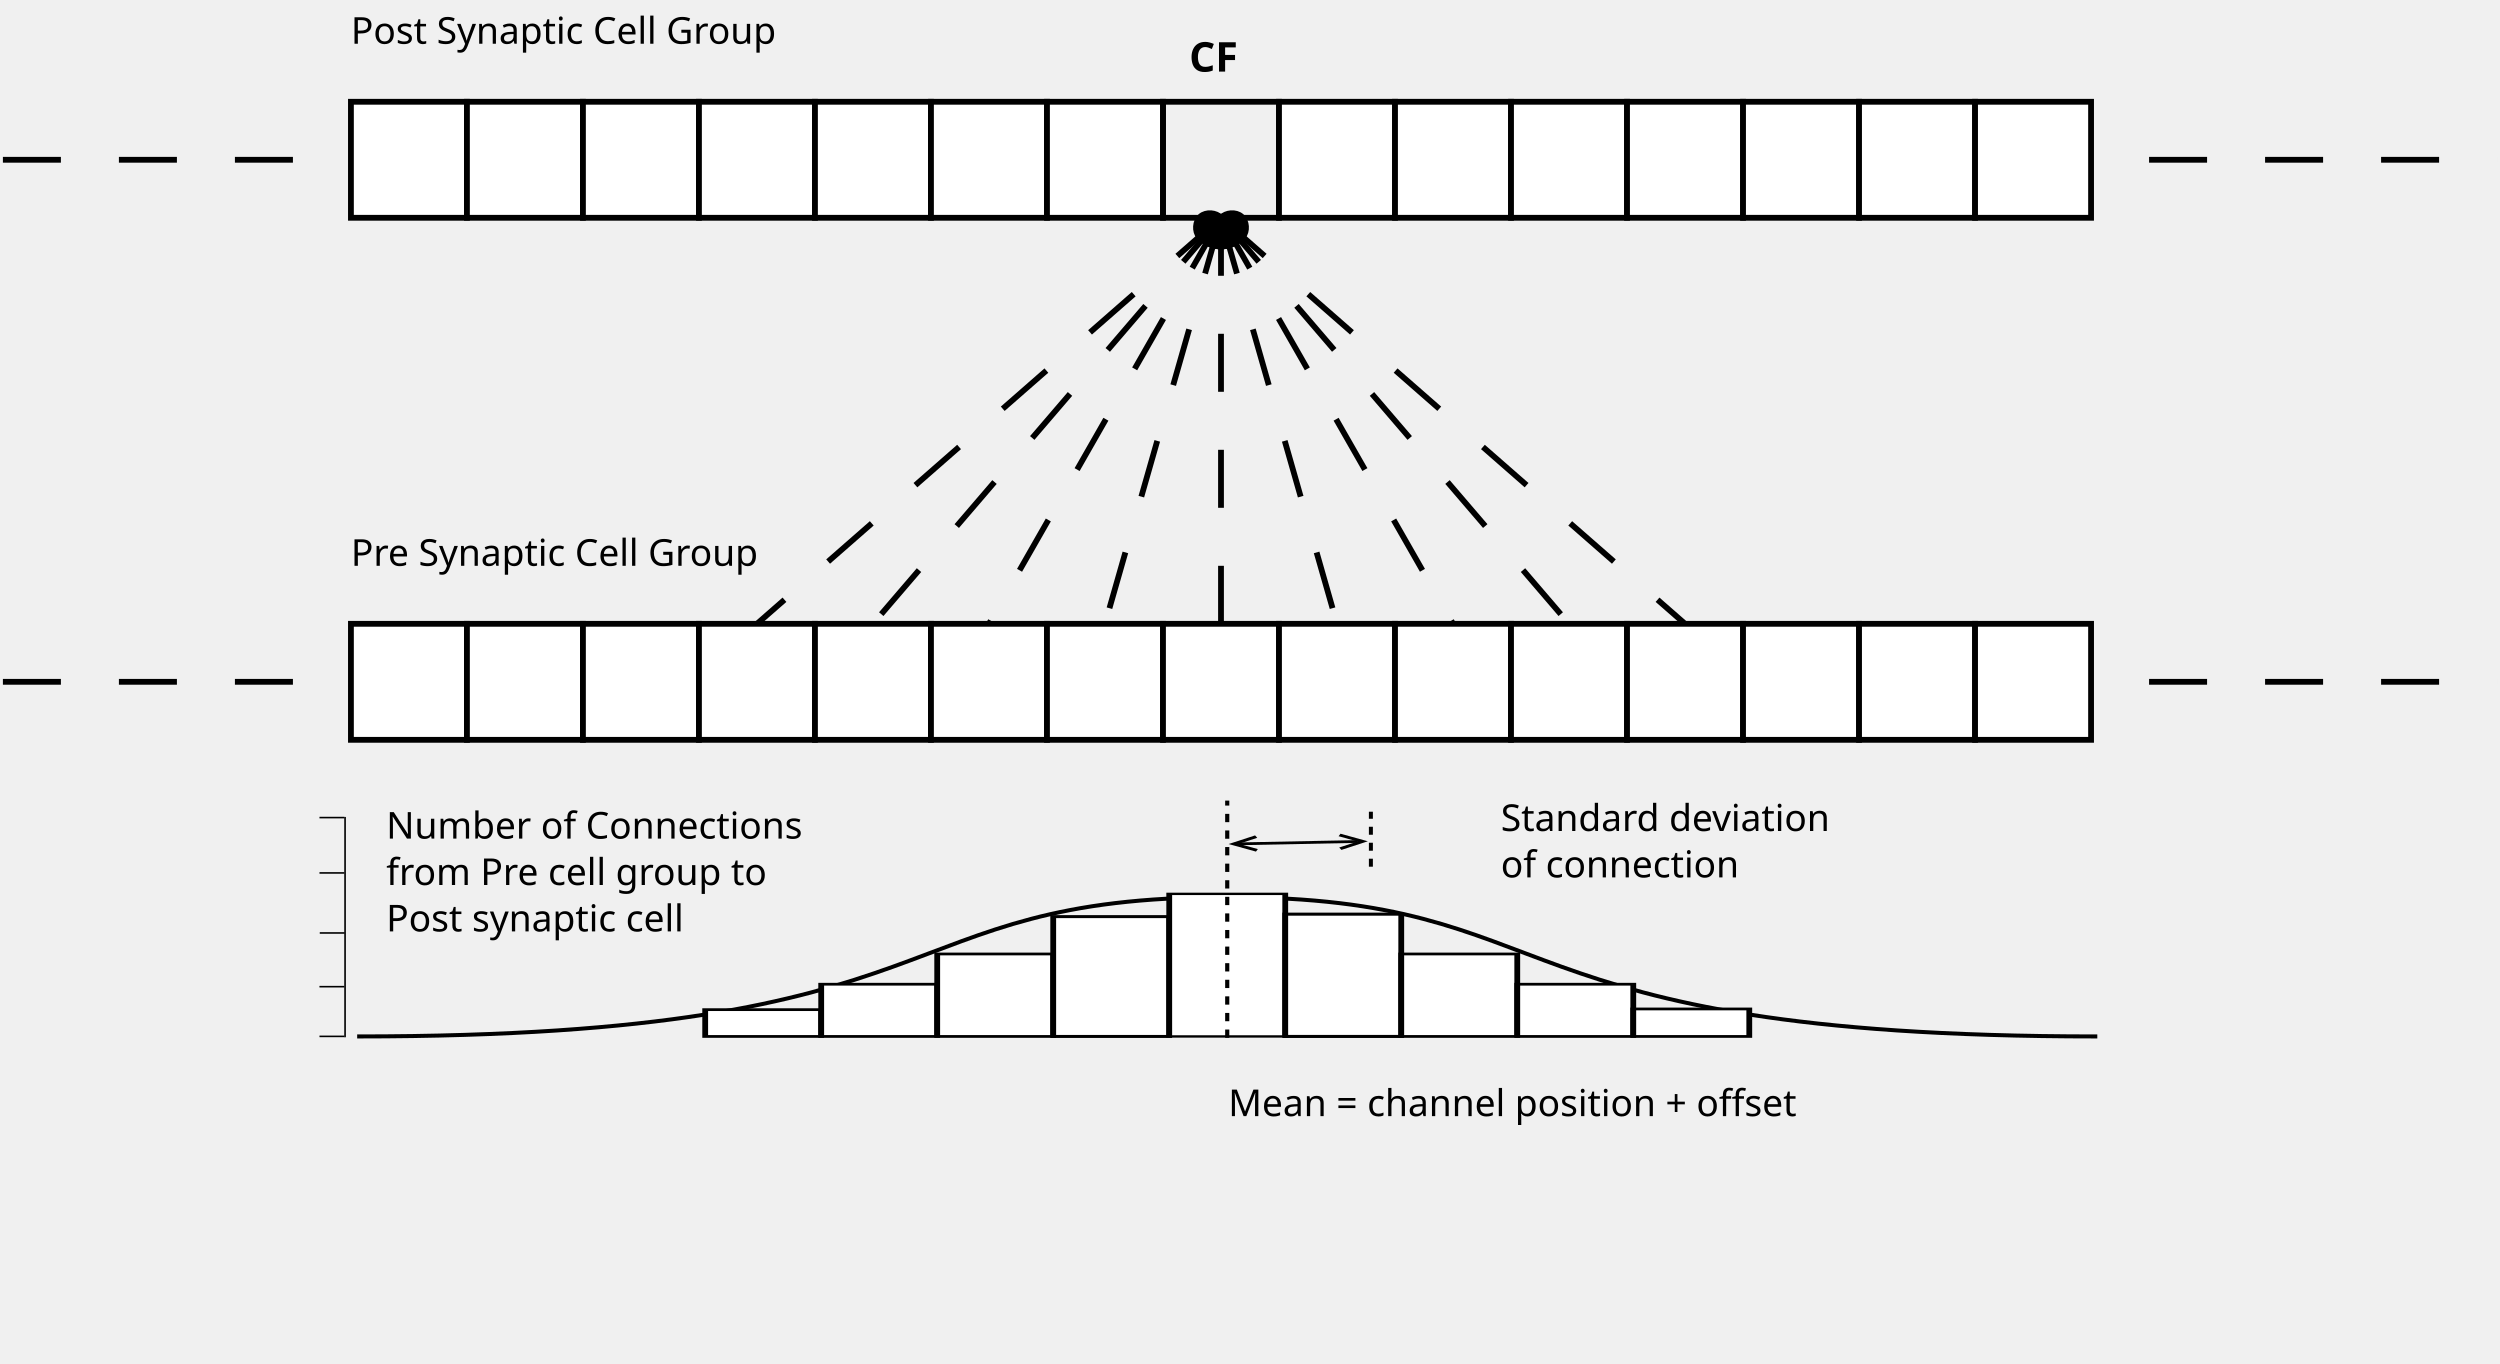
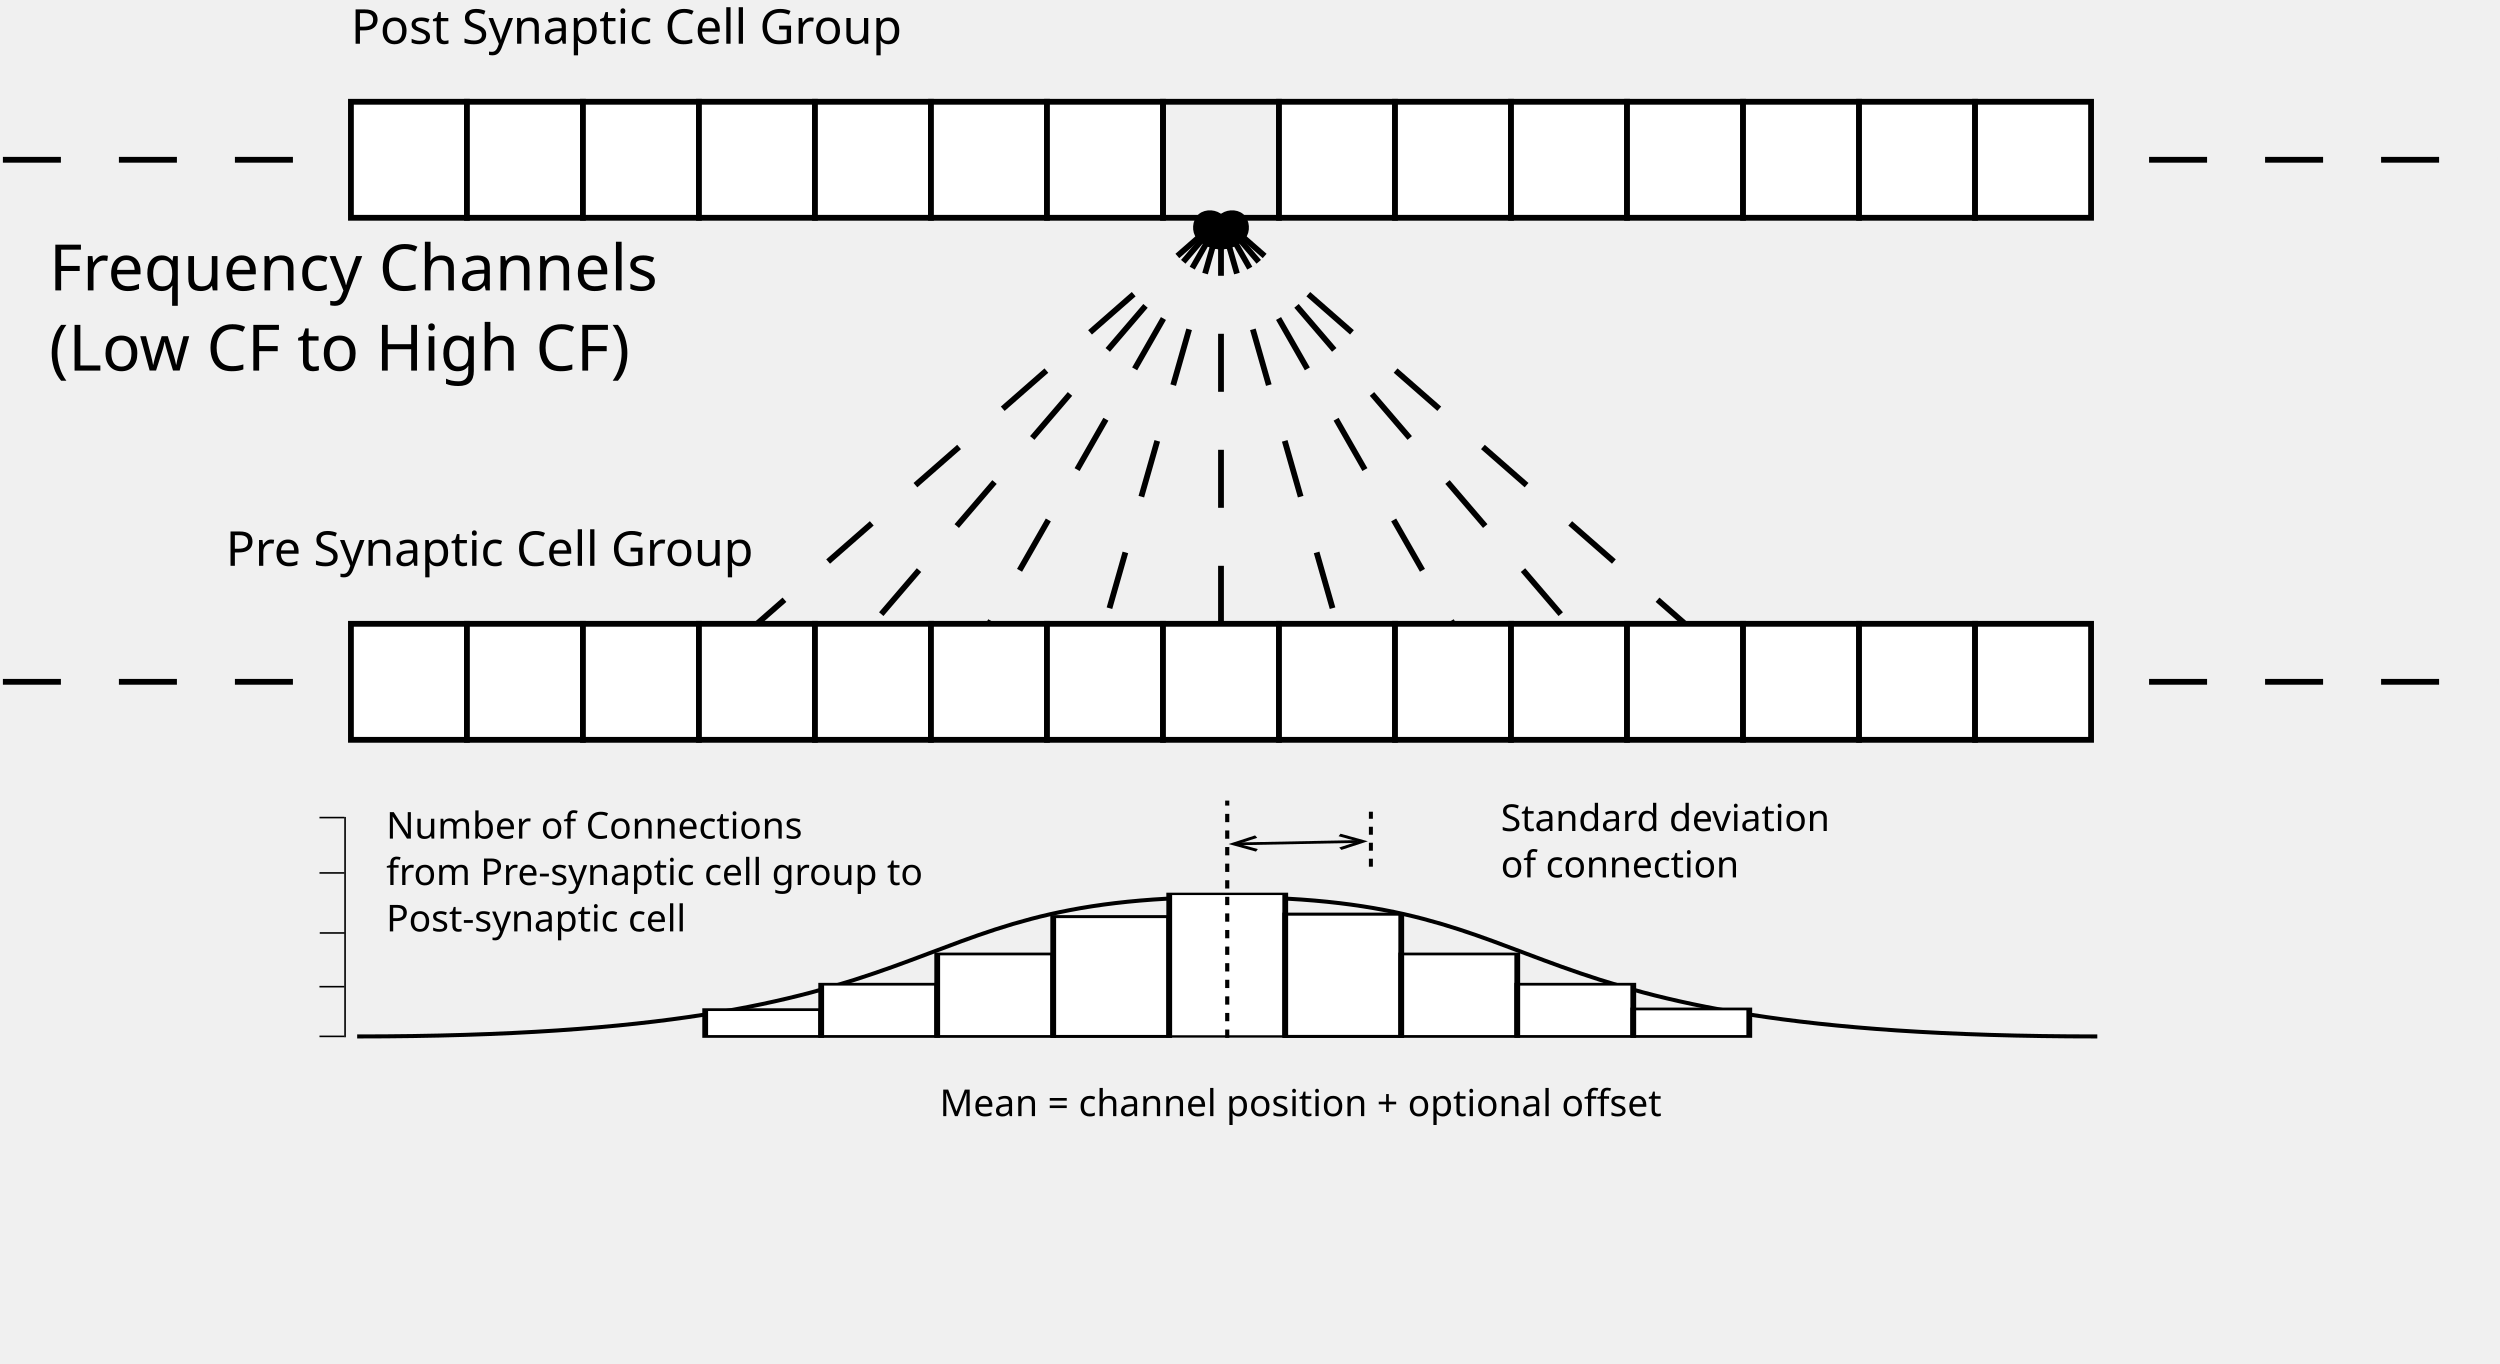
<svg xmlns="http://www.w3.org/2000/svg" width="44cm" height="24cm" viewBox="-61 27 862 466" id="svg3547" version="1.1">
  <defs id="defs4067" />
  <g id="g3549">
    <rect style="fill: #ffffff" x="60" y="60" width="40" height="40" id="rect3551" />
    <rect style="fill: none; fill-opacity:0; stroke-width: 2; stroke: #000000" x="60" y="60" width="40" height="40" id="rect3553" />
    <text style="fill: #000000;text-anchor:middle;font-size:12.8;font-family:sanserif;font-style:normal;font-weight:normal" x="80" y="83.9" id="text3555">
      <tspan x="80" y="83.9" id="tspan3557" />
    </text>
  </g>
  <g id="g3559">
    <rect style="fill: #ffffff" x="100" y="60" width="40" height="40" id="rect3561" />
    <rect style="fill: none; fill-opacity:0; stroke-width: 2; stroke: #000000" x="100" y="60" width="40" height="40" id="rect3563" />
    <text style="fill: #000000;text-anchor:middle;font-size:12.8;font-family:sanserif;font-style:normal;font-weight:normal" x="120" y="83.9" id="text3565">
      <tspan x="120" y="83.9" id="tspan3567" />
    </text>
  </g>
  <g id="g3569">
    <rect style="fill: #ffffff" x="140" y="60" width="40" height="40" id="rect3571" />
    <rect style="fill: none; fill-opacity:0; stroke-width: 2; stroke: #000000" x="140" y="60" width="40" height="40" id="rect3573" />
    <text style="fill: #000000;text-anchor:middle;font-size:12.8;font-family:sanserif;font-style:normal;font-weight:normal" x="160" y="83.9" id="text3575">
      <tspan x="160" y="83.9" id="tspan3577" />
    </text>
  </g>
  <g id="g3579">
    <rect style="fill: #ffffff" x="180" y="60" width="40" height="40" id="rect3581" />
    <rect style="fill: none; fill-opacity:0; stroke-width: 2; stroke: #000000" x="180" y="60" width="40" height="40" id="rect3583" />
    <text style="fill: #000000;text-anchor:middle;font-size:12.8;font-family:sanserif;font-style:normal;font-weight:normal" x="200" y="83.9" id="text3585">
      <tspan x="200" y="83.9" id="tspan3587" />
    </text>
  </g>
  <g id="g3589">
    <rect style="fill: #ffffff" x="220" y="60" width="40" height="40" id="rect3591" />
    <rect style="fill: none; fill-opacity:0; stroke-width: 2; stroke: #000000" x="220" y="60" width="40" height="40" id="rect3593" />
    <text style="fill: #000000;text-anchor:middle;font-size:12.8;font-family:sanserif;font-style:normal;font-weight:normal" x="240" y="83.9" id="text3595">
      <tspan x="240" y="83.9" id="tspan3597" />
    </text>
  </g>
  <g id="g3599">
    <rect style="fill: #ffffff" x="260" y="60" width="40" height="40" id="rect3601" />
    <rect style="fill: none; fill-opacity:0; stroke-width: 2; stroke: #000000" x="260" y="60" width="40" height="40" id="rect3603" />
    <text style="fill: #000000;text-anchor:middle;font-size:12.8;font-family:sanserif;font-style:normal;font-weight:normal" x="280" y="83.9" id="text3605">
      <tspan x="280" y="83.9" id="tspan3607" />
    </text>
  </g>
  <g id="g3609">
    <rect style="fill: #ffffff" x="300" y="60" width="40" height="40" id="rect3611" />
    <rect style="fill: none; fill-opacity:0; stroke-width: 2; stroke: #000000" x="300" y="60" width="40" height="40" id="rect3613" />
    <text style="fill: #000000;text-anchor:middle;font-size:12.8;font-family:sanserif;font-style:normal;font-weight:normal" x="320" y="83.9" id="text3615">
      <tspan x="320" y="83.9" id="tspan3617" />
    </text>
  </g>
  <g id="g3619">
    <rect style="fill: none; fill-opacity:0; stroke-width: 2; stroke: #000000" x="340" y="60" width="40" height="40" id="rect3621" />
    <text style="fill: #000000;text-anchor:middle;font-size:12.8;font-family:sanserif;font-style:normal;font-weight:normal" x="360" y="83.9" id="text3623">
      <tspan x="360" y="83.9" id="tspan3625" />
    </text>
  </g>
  <g id="g3627">
    <rect style="fill: #ffffff" x="380" y="60" width="40" height="40" id="rect3629" />
    <rect style="fill: none; fill-opacity:0; stroke-width: 2; stroke: #000000" x="380" y="60" width="40" height="40" id="rect3631" />
    <text style="fill: #000000;text-anchor:middle;font-size:12.8;font-family:sanserif;font-style:normal;font-weight:normal" x="400" y="83.9" id="text3633">
      <tspan x="400" y="83.9" id="tspan3635" />
    </text>
  </g>
  <g id="g3637">
    <rect style="fill: #ffffff" x="420" y="60" width="40" height="40" id="rect3639" />
    <rect style="fill: none; fill-opacity:0; stroke-width: 2; stroke: #000000" x="420" y="60" width="40" height="40" id="rect3641" />
    <text style="fill: #000000;text-anchor:middle;font-size:12.8;font-family:sanserif;font-style:normal;font-weight:normal" x="440" y="83.9" id="text3643">
      <tspan x="440" y="83.9" id="tspan3645" />
    </text>
  </g>
  <g id="g3647">
    <rect style="fill: #ffffff" x="460" y="60" width="40" height="40" id="rect3649" />
    <rect style="fill: none; fill-opacity:0; stroke-width: 2; stroke: #000000" x="460" y="60" width="40" height="40" id="rect3651" />
    <text style="fill: #000000;text-anchor:middle;font-size:12.8;font-family:sanserif;font-style:normal;font-weight:normal" x="480" y="83.9" id="text3653">
      <tspan x="480" y="83.9" id="tspan3655" />
    </text>
  </g>
  <g id="g3657">
    <rect style="fill: #ffffff" x="500" y="60" width="40" height="40" id="rect3659" />
    <rect style="fill: none; fill-opacity:0; stroke-width: 2; stroke: #000000" x="500" y="60" width="40" height="40" id="rect3661" />
    <text style="fill: #000000;text-anchor:middle;font-size:12.8;font-family:sanserif;font-style:normal;font-weight:normal" x="520" y="83.9" id="text3663">
      <tspan x="520" y="83.9" id="tspan3665" />
    </text>
  </g>
  <g id="g3667">
    <rect style="fill: #ffffff" x="540" y="60" width="40" height="40" id="rect3669" />
    <rect style="fill: none; fill-opacity:0; stroke-width: 2; stroke: #000000" x="540" y="60" width="40" height="40" id="rect3671" />
    <text style="fill: #000000;text-anchor:middle;font-size:12.8;font-family:sanserif;font-style:normal;font-weight:normal" x="560" y="83.9" id="text3673">
      <tspan x="560" y="83.9" id="tspan3675" />
    </text>
  </g>
  <g id="g3677">
    <rect style="fill: #ffffff" x="580" y="60" width="40" height="40" id="rect3679" />
    <rect style="fill: none; fill-opacity:0; stroke-width: 2; stroke: #000000" x="580" y="60" width="40" height="40" id="rect3681" />
    <text style="fill: #000000;text-anchor:middle;font-size:12.8;font-family:sanserif;font-style:normal;font-weight:normal" x="600" y="83.9" id="text3683">
      <tspan x="600" y="83.9" id="tspan3685" />
    </text>
  </g>
  <g id="g3687">
    <rect style="fill: #ffffff" x="620" y="60" width="40" height="40" id="rect3689" />
    <rect style="fill: none; fill-opacity:0; stroke-width: 2; stroke: #000000" x="620" y="60" width="40" height="40" id="rect3691" />
    <text style="fill: #000000;text-anchor:middle;font-size:12.8;font-family:sanserif;font-style:normal;font-weight:normal" x="640" y="83.9" id="text3693">
      <tspan x="640" y="83.9" id="tspan3695" />
    </text>
  </g>
  <line style="fill: none; fill-opacity:0; stroke-width: 2; stroke-dasharray: 20; stroke: #000000" x1="680" y1="80" x2="800" y2="80" id="line3697" />
  <line style="fill: none; fill-opacity:0; stroke-width: 2; stroke-dasharray: 20; stroke: #000000" x1="-60" y1="80" x2="40" y2="80" id="line3699" />
  <g id="g3701">
    <rect style="fill: #ffffff" x="60" y="240" width="40" height="40" id="rect3703" />
    <rect style="fill: none; fill-opacity:0; stroke-width: 2; stroke: #000000" x="60" y="240" width="40" height="40" id="rect3705" />
    <text style="fill: #000000;text-anchor:middle;font-size:12.8;font-family:sanserif;font-style:normal;font-weight:normal" x="80" y="263.9" id="text3707">
      <tspan x="80" y="263.9" id="tspan3709" />
    </text>
  </g>
  <g id="g3711">
    <rect style="fill: #ffffff" x="100" y="240" width="40" height="40" id="rect3713" />
    <rect style="fill: none; fill-opacity:0; stroke-width: 2; stroke: #000000" x="100" y="240" width="40" height="40" id="rect3715" />
    <text style="fill: #000000;text-anchor:middle;font-size:12.8;font-family:sanserif;font-style:normal;font-weight:normal" x="120" y="263.9" id="text3717">
      <tspan x="120" y="263.9" id="tspan3719" />
    </text>
  </g>
  <g id="g3721">
    <rect style="fill: #ffffff" x="140" y="240" width="40" height="40" id="rect3723" />
    <rect style="fill: none; fill-opacity:0; stroke-width: 2; stroke: #000000" x="140" y="240" width="40" height="40" id="rect3725" />
    <text style="fill: #000000;text-anchor:middle;font-size:12.8;font-family:sanserif;font-style:normal;font-weight:normal" x="160" y="263.9" id="text3727">
      <tspan x="160" y="263.9" id="tspan3729" />
    </text>
  </g>
  <g id="g3731">
    <rect style="fill: #ffffff" x="180" y="240" width="40" height="40" id="rect3733" />
    <rect style="fill: none; fill-opacity:0; stroke-width: 2; stroke: #000000" x="180" y="240" width="40" height="40" id="rect3735" />
    <text style="fill: #000000;text-anchor:middle;font-size:12.8;font-family:sanserif;font-style:normal;font-weight:normal" x="200" y="263.9" id="text3737">
      <tspan x="200" y="263.9" id="tspan3739" />
    </text>
  </g>
  <g id="g3741">
    <rect style="fill: #ffffff" x="220" y="240" width="40" height="40" id="rect3743" />
    <rect style="fill: none; fill-opacity:0; stroke-width: 2; stroke: #000000" x="220" y="240" width="40" height="40" id="rect3745" />
    <text style="fill: #000000;text-anchor:middle;font-size:12.8;font-family:sanserif;font-style:normal;font-weight:normal" x="240" y="263.9" id="text3747">
      <tspan x="240" y="263.9" id="tspan3749" />
    </text>
  </g>
  <g id="g3751">
    <rect style="fill: #ffffff" x="260" y="240" width="40" height="40" id="rect3753" />
    <rect style="fill: none; fill-opacity:0; stroke-width: 2; stroke: #000000" x="260" y="240" width="40" height="40" id="rect3755" />
    <text style="fill: #000000;text-anchor:middle;font-size:12.8;font-family:sanserif;font-style:normal;font-weight:normal" x="280" y="263.9" id="text3757">
      <tspan x="280" y="263.9" id="tspan3759" />
    </text>
  </g>
  <g id="g3761">
    <rect style="fill: #ffffff" x="300" y="240" width="40" height="40" id="rect3763" />
    <rect style="fill: none; fill-opacity:0; stroke-width: 2; stroke: #000000" x="300" y="240" width="40" height="40" id="rect3765" />
    <text style="fill: #000000;text-anchor:middle;font-size:12.8;font-family:sanserif;font-style:normal;font-weight:normal" x="320" y="263.9" id="text3767">
      <tspan x="320" y="263.9" id="tspan3769" />
    </text>
  </g>
  <g id="g3771">
    <rect style="fill: #ffffff" x="340" y="240" width="40" height="40" id="rect3773" />
    <rect style="fill: none; fill-opacity:0; stroke-width: 2; stroke: #000000" x="340" y="240" width="40" height="40" id="rect3775" />
    <text style="fill: #000000;text-anchor:middle;font-size:12.8;font-family:sanserif;font-style:normal;font-weight:normal" x="360" y="263.9" id="text3777">
      <tspan x="360" y="263.9" id="tspan3779" />
    </text>
  </g>
  <g id="g3781">
    <rect style="fill: #ffffff" x="380" y="240" width="40" height="40" id="rect3783" />
    <rect style="fill: none; fill-opacity:0; stroke-width: 2; stroke: #000000" x="380" y="240" width="40" height="40" id="rect3785" />
    <text style="fill: #000000;text-anchor:middle;font-size:12.8;font-family:sanserif;font-style:normal;font-weight:normal" x="400" y="263.9" id="text3787">
      <tspan x="400" y="263.9" id="tspan3789" />
    </text>
  </g>
  <g id="g3791">
    <rect style="fill: #ffffff" x="420" y="240" width="40" height="40" id="rect3793" />
    <rect style="fill: none; fill-opacity:0; stroke-width: 2; stroke: #000000" x="420" y="240" width="40" height="40" id="rect3795" />
    <text style="fill: #000000;text-anchor:middle;font-size:12.8;font-family:sanserif;font-style:normal;font-weight:normal" x="440" y="263.9" id="text3797">
      <tspan x="440" y="263.9" id="tspan3799" />
    </text>
  </g>
  <g id="g3801">
    <rect style="fill: #ffffff" x="460" y="240" width="40" height="40" id="rect3803" />
    <rect style="fill: none; fill-opacity:0; stroke-width: 2; stroke: #000000" x="460" y="240" width="40" height="40" id="rect3805" />
    <text style="fill: #000000;text-anchor:middle;font-size:12.8;font-family:sanserif;font-style:normal;font-weight:normal" x="480" y="263.9" id="text3807">
      <tspan x="480" y="263.9" id="tspan3809" />
    </text>
  </g>
  <g id="g3811">
    <rect style="fill: #ffffff" x="500" y="240" width="40" height="40" id="rect3813" />
    <rect style="fill: none; fill-opacity:0; stroke-width: 2; stroke: #000000" x="500" y="240" width="40" height="40" id="rect3815" />
    <text style="fill: #000000;text-anchor:middle;font-size:12.8;font-family:sanserif;font-style:normal;font-weight:normal" x="520" y="263.9" id="text3817">
      <tspan x="520" y="263.9" id="tspan3819" />
    </text>
  </g>
  <g id="g3821">
    <rect style="fill: #ffffff" x="540" y="240" width="40" height="40" id="rect3823" />
    <rect style="fill: none; fill-opacity:0; stroke-width: 2; stroke: #000000" x="540" y="240" width="40" height="40" id="rect3825" />
    <text style="fill: #000000;text-anchor:middle;font-size:12.8;font-family:sanserif;font-style:normal;font-weight:normal" x="560" y="263.9" id="text3827">
      <tspan x="560" y="263.9" id="tspan3829" />
    </text>
  </g>
  <g id="g3831">
    <rect style="fill: #ffffff" x="580" y="240" width="40" height="40" id="rect3833" />
    <rect style="fill: none; fill-opacity:0; stroke-width: 2; stroke: #000000" x="580" y="240" width="40" height="40" id="rect3835" />
    <text style="fill: #000000;text-anchor:middle;font-size:12.8;font-family:sanserif;font-style:normal;font-weight:normal" x="600" y="263.9" id="text3837">
      <tspan x="600" y="263.9" id="tspan3839" />
    </text>
  </g>
  <g id="g3841">
    <rect style="fill: #ffffff" x="620" y="240" width="40" height="40" id="rect3843" />
    <rect style="fill: none; fill-opacity:0; stroke-width: 2; stroke: #000000" x="620" y="240" width="40" height="40" id="rect3845" />
    <text style="fill: #000000;text-anchor:middle;font-size:12.8;font-family:sanserif;font-style:normal;font-weight:normal" x="640" y="263.9" id="text3847">
      <tspan x="640" y="263.9" id="tspan3849" />
    </text>
  </g>
  <line style="fill: none; fill-opacity:0; stroke-width: 2; stroke-dasharray: 20; stroke: #000000" x1="680" y1="260" x2="800" y2="260" id="line3851" />
  <line style="fill: none; fill-opacity:0; stroke-width: 2; stroke-dasharray: 20; stroke: #000000" x1="-60" y1="260" x2="40" y2="260" id="line3853" />
  <g id="g3855">
    <line style="fill: none; fill-opacity:0; stroke-width: 2; stroke-dasharray: 20; stroke: #000000" x1="360" y1="100" x2="200" y2="240" id="line3857" />
    <path style="fill: #000000" d="M 360 100 C 361.646,101.881 361.411,105.409 359.53,107.055 C 357.648,108.702 354.12,108.466 352.474,106.585 C 350.828,104.704 351.063,101.176 352.945,99.53 C 354.826,97.883 358.354,98.119 360,100z" id="path3859" />
    <path style="fill: none; fill-opacity:0; stroke-width: 2; stroke: #000000" d="M 360 100 C 361.646,101.881 361.411,105.409 359.53,107.055 C 357.648,108.702 354.12,108.466 352.474,106.585 C 350.828,104.704 351.063,101.176 352.945,99.53 C 354.826,97.883 358.354,98.119 360,100" id="path3861" />
  </g>
  <g id="g3863">
    <line style="fill: none; fill-opacity:0; stroke-width: 2; stroke-dasharray: 20; stroke: #000000" x1="360" y1="100" x2="240" y2="240" id="line3865" />
    <path style="fill: #000000" d="M 360 100 C 361.898,101.627 362.169,105.152 360.542,107.05 C 358.915,108.948 355.39,109.22 353.492,107.593 C 351.594,105.966 351.323,102.44 352.95,100.542 C 354.577,98.644 358.102,98.373 360,100z" id="path3867" />
    <path style="fill: none; fill-opacity:0; stroke-width: 2; stroke: #000000" d="M 360 100 C 361.898,101.627 362.169,105.152 360.542,107.05 C 358.915,108.948 355.39,109.22 353.492,107.593 C 351.594,105.966 351.323,102.44 352.95,100.542 C 354.577,98.644 358.102,98.373 360,100" id="path3869" />
  </g>
  <g id="g3871">
    <line style="fill: none; fill-opacity:0; stroke-width: 2; stroke-dasharray: 20; stroke: #000000" x1="360" y1="100" x2="280" y2="240" id="line3873" />
    <path style="fill: #000000" d="M 360 100 C 362.171,101.24 363.101,104.651 361.861,106.822 C 360.62,108.993 357.209,109.923 355.039,108.682 C 352.868,107.442 351.938,104.031 353.178,101.861 C 354.418,99.69 357.829,98.76 360,100z" id="path3875" />
    <path style="fill: none; fill-opacity:0; stroke-width: 2; stroke: #000000" d="M 360 100 C 362.171,101.24 363.101,104.651 361.861,106.822 C 360.62,108.993 357.209,109.923 355.039,108.682 C 352.868,107.442 351.938,104.031 353.178,101.861 C 354.418,99.69 357.829,98.76 360,100" id="path3877" />
  </g>
  <g id="g3879">
    <line style="fill: none; fill-opacity:0; stroke-width: 2; stroke-dasharray: 20; stroke: #000000" x1="360" y1="100" x2="320" y2="240" id="line3881" />
    <path style="fill: #000000" d="M 360 100 C 362.404,100.687 364.121,103.777 363.434,106.181 C 362.747,108.585 359.657,110.302 357.253,109.615 C 354.849,108.928 353.132,105.838 353.819,103.434 C 354.506,101.03 357.596,99.313 360,100z" id="path3883" />
    <path style="fill: none; fill-opacity:0; stroke-width: 2; stroke: #000000" d="M 360 100 C 362.404,100.687 364.121,103.777 363.434,106.181 C 362.747,108.585 359.657,110.302 357.253,109.615 C 354.849,108.928 353.132,105.838 353.819,103.434 C 354.506,101.03 357.596,99.313 360,100" id="path3885" />
  </g>
  <g id="g3887">
    <line style="fill: none; fill-opacity:0; stroke-width: 2; stroke-dasharray: 20; stroke: #000000" x1="360" y1="100" x2="360" y2="240" id="line3889" />
    <path style="fill: #000000" d="M 360 100 C 362.5,100 365,102.5 365,105 C 365,107.5 362.5,110 360,110 C 357.5,110 355,107.5 355,105 C 355,102.5 357.5,100 360,100z" id="path3891" />
    <path style="fill: none; fill-opacity:0; stroke-width: 2; stroke: #000000" d="M 360 100 C 362.5,100 365,102.5 365,105 C 365,107.5 362.5,110 360,110 C 357.5,110 355,107.5 355,105 C 355,102.5 357.5,100 360,100" id="path3893" />
  </g>
  <g id="g3895">
    <line style="fill: none; fill-opacity:0; stroke-width: 2; stroke-dasharray: 20; stroke: #000000" x1="360" y1="100" x2="400" y2="240" id="line3897" />
    <path style="fill: #000000" d="M 360 100 C 362.404,99.313 365.494,101.03 366.181,103.434 C 366.868,105.838 365.151,108.928 362.747,109.615 C 360.343,110.302 357.253,108.585 356.566,106.181 C 355.879,103.777 357.596,100.687 360,100z" id="path3899" />
    <path style="fill: none; fill-opacity:0; stroke-width: 2; stroke: #000000" d="M 360 100 C 362.404,99.313 365.494,101.03 366.181,103.434 C 366.868,105.838 365.151,108.928 362.747,109.615 C 360.343,110.302 357.253,108.585 356.566,106.181 C 355.879,103.777 357.596,100.687 360,100" id="path3901" />
  </g>
  <g id="g3903">
    <line style="fill: none; fill-opacity:0; stroke-width: 2; stroke-dasharray: 20; stroke: #000000" x1="360" y1="100" x2="440" y2="240" id="line3905" />
    <path style="fill: #000000" d="M 360 100 C 362.171,98.76 365.582,99.69 366.822,101.861 C 368.062,104.031 367.132,107.442 364.961,108.682 C 362.791,109.923 359.38,108.993 358.139,106.822 C 356.899,104.651 357.829,101.24 360,100z" id="path3907" />
    <path style="fill: none; fill-opacity:0; stroke-width: 2; stroke: #000000" d="M 360 100 C 362.171,98.76 365.582,99.69 366.822,101.861 C 368.062,104.031 367.132,107.442 364.961,108.682 C 362.791,109.923 359.38,108.993 358.139,106.822 C 356.899,104.651 357.829,101.24 360,100" id="path3909" />
  </g>
  <g id="g3911">
    <line style="fill: none; fill-opacity:0; stroke-width: 2; stroke-dasharray: 20; stroke: #000000" x1="360" y1="100" x2="480" y2="240" id="line3913" />
    <path style="fill: #000000" d="M 360 100 C 361.898,98.373 365.423,98.644 367.05,100.542 C 368.677,102.44 368.406,105.966 366.508,107.593 C 364.61,109.22 361.085,108.948 359.458,107.05 C 357.831,105.152 358.102,101.627 360,100z" id="path3915" />
    <path style="fill: none; fill-opacity:0; stroke-width: 2; stroke: #000000" d="M 360 100 C 361.898,98.373 365.423,98.644 367.05,100.542 C 368.677,102.44 368.406,105.966 366.508,107.593 C 364.61,109.22 361.085,108.948 359.458,107.05 C 357.831,105.152 358.102,101.627 360,100" id="path3917" />
  </g>
  <g id="g3919">
    <line style="fill: none; fill-opacity:0; stroke-width: 2; stroke-dasharray: 20; stroke: #000000" x1="360" y1="100" x2="520" y2="240" id="line3921" />
    <path style="fill: #000000" d="M 360 100 C 361.646,98.119 365.174,97.883 367.055,99.53 C 368.937,101.176 369.172,104.704 367.526,106.585 C 365.88,108.466 362.352,108.702 360.47,107.055 C 358.589,105.409 358.354,101.881 360,100z" id="path3923" />
    <path style="fill: none; fill-opacity:0; stroke-width: 2; stroke: #000000" d="M 360 100 C 361.646,98.119 365.174,97.883 367.055,99.53 C 368.937,101.176 369.172,104.704 367.526,106.585 C 365.88,108.466 362.352,108.702 360.47,107.055 C 358.589,105.409 358.354,101.881 360,100" id="path3925" />
  </g>
  <path style="fill:none;stroke:#000000;stroke-width:1.386" d="m 62.15,382.275 c 212.48,0 180,-48.036 300,-48.036 120,0 87.52,48.036 300,48.036" id="path3927" />
  <g id="g3929" transform="matrix(1,0,0,-0.4738808,2.150222,524.4391)">
    <rect style="fill:#ffffff" x="180" y="300" width="40" height="19.5" id="rect3931" />
    <rect style="fill:none;stroke:#000000;stroke-width:2" x="180" y="300" width="40" height="19.5" id="rect3933" />
    <text style="font-size:5.972px;font-style:normal;font-weight:normal;text-anchor:middle;fill:#000000;font-family:sanserif" x="200" y="311.568" id="text3935">
      <tspan x="200" y="311.568" id="tspan3937" />
    </text>
  </g>
  <g id="g3939" transform="matrix(1,0,0,-0.4738808,2.150222,524.4391)">
    <rect style="fill:#ffffff" x="220" y="300" width="40" height="38" id="rect3941" />
    <rect style="fill:none;stroke:#000000;stroke-width:2" x="220" y="300" width="40" height="38" id="rect3943" />
    <text style="font-size:12.8px;font-style:normal;font-weight:normal;text-anchor:middle;fill:#000000;font-family:sanserif" x="240" y="322.9" id="text3945">
      <tspan x="240" y="322.9" id="tspan3947" />
    </text>
  </g>
  <g id="g3949" transform="matrix(1,0,0,-0.4738808,2.150222,524.4391)">
    <rect style="fill:#ffffff" x="260" y="300" width="40" height="60" id="rect3951" />
    <rect style="fill:none;stroke:#000000;stroke-width:2" x="260" y="300" width="40" height="60" id="rect3953" />
    <text style="font-size:12.8px;font-style:normal;font-weight:normal;text-anchor:middle;fill:#000000;font-family:sanserif" x="280" y="333.9" id="text3955">
      <tspan x="280" y="333.9" id="tspan3957" />
    </text>
  </g>
  <g id="g3959" transform="matrix(1,0,0,-0.5164294,2.150222,537.2036)">
    <rect style="fill:#ffffff" x="300" y="300" width="40" height="80" id="rect3961" />
    <rect style="fill:none;stroke:#000000;stroke-width:2" x="300" y="300" width="40" height="80" id="rect3963" />
    <text style="font-size:12.8px;font-style:normal;font-weight:normal;text-anchor:middle;fill:#000000;font-family:sanserif" x="320" y="343.9" id="text3965">
      <tspan x="320" y="343.9" id="tspan3967" />
    </text>
  </g>
  <g id="g3969" transform="matrix(1,0,0,-0.4096521,2.150222,505.1705)">
    <rect style="fill:#ffffff" x="340" y="300" width="40" height="120" id="rect3971" />
    <rect style="fill:none;stroke:#000000;stroke-width:2" x="340" y="300" width="40" height="120" id="rect3973" />
    <text style="font-size:12.8px;font-style:normal;font-weight:normal;text-anchor:middle;fill:#000000;font-family:sanserif" x="360" y="363.9" id="text3975">
      <tspan x="360" y="363.9" id="tspan3977" />
    </text>
  </g>
  <g id="g3979" transform="matrix(1,0,0,-0.5270665,2.150222,540.3948)">
    <rect style="fill:#ffffff" x="380" y="300" width="40" height="80" id="rect3981" />
    <rect style="fill:none;stroke:#000000;stroke-width:2" x="380" y="300" width="40" height="80" id="rect3983" />
    <text style="font-size:12.8px;font-style:normal;font-weight:normal;text-anchor:middle;fill:#000000;font-family:sanserif" x="400" y="343.9" id="text3985">
      <tspan x="400" y="343.9" id="tspan3987" />
    </text>
  </g>
  <g id="g3989" transform="matrix(1,0,0,-0.4738808,2.150222,524.4391)">
    <rect style="fill:#ffffff" x="420" y="300" width="40" height="60" id="rect3991" />
    <rect style="fill:none;stroke:#000000;stroke-width:2" x="420" y="300" width="40" height="60" id="rect3993" />
    <text style="font-size:12.8px;font-style:normal;font-weight:normal;text-anchor:middle;fill:#000000;font-family:sanserif" x="440" y="333.9" id="text3995">
      <tspan x="440" y="333.9" id="tspan3997" />
    </text>
  </g>
  <g id="g3999" transform="matrix(1,0,0,-0.4738808,2.150222,524.4391)">
    <rect style="fill:#ffffff" x="460" y="300" width="40" height="38" id="rect4001" />
    <rect style="fill:none;stroke:#000000;stroke-width:2" x="460" y="300" width="40" height="38" id="rect4003" />
    <text style="font-size:12.8px;font-style:normal;font-weight:normal;text-anchor:middle;fill:#000000;font-family:sanserif" x="480" y="322.9" id="text4005">
      <tspan x="480" y="322.9" id="tspan4007" />
    </text>
  </g>
  <g id="g4009" transform="matrix(1,0,0,-0.4738808,2.150222,524.4391)">
    <rect style="fill:#ffffff" x="500" y="300" width="40" height="20" id="rect4011" />
    <rect style="fill:none;stroke:#000000;stroke-width:2" x="500" y="300" width="40" height="20" id="rect4013" />
    <text style="font-size:6.085px;font-style:normal;font-weight:normal;text-anchor:middle;fill:#000000;font-family:sanserif" x="520" y="311.847" id="text4015">
      <tspan x="520" y="311.847" id="tspan4017" />
    </text>
  </g>
  <text style="fill: #000000;text-anchor:start;font-size:12.8;font-family:sanserif;font-style:normal;font-weight:normal" x="340" y="20" id="text4019">
    <tspan x="340" y="20" id="tspan4021" />
  </text>
-   <text style="font-size:14.156px;font-style:normal;font-weight:700;text-anchor:start;fill:#000000;font-family:sanserif" x="349.017" y="49.601" id="text4023">
-     <tspan x="349.017" y="49.601" id="tspan4025">CF</tspan>
-   </text>
-   <text style="font-size:12.8px;font-style:normal;font-weight:normal;text-anchor:start;fill:#000000;font-family:sanserif" x="362.517" y="409.742" id="text4027">
-     <tspan x="362.517" y="409.742" id="tspan4029">Mean = channel position + offset</tspan>
+   <text style="font-size:12.8px;font-style:normal;font-weight:normal;text-anchor:start;fill:#000000;font-family:sanserif" x="262.994" y="409.742" id="text4027">
+     <tspan x="262.994" y="409.742" id="tspan4029">Mean = channel position + optional offset</tspan>
  </text>
  <line style="fill:none;stroke:#000000;stroke-width:1.43;stroke-dasharray:2.86" x1="362.15" y1="382.749" x2="362.15" y2="300.958" id="line4031" />
  <text style="fill: #000000;text-anchor:start;font-size:12.8;font-family:sanserif;font-style:normal;font-weight:normal" x="60" y="40" id="text4033">
-     <tspan x="60" y="40" id="tspan4035">Post Synaptic Cell Group</tspan>
-   </text>
-   <text style="fill: #000000;text-anchor:start;font-size:12.8;font-family:sanserif;font-style:normal;font-weight:normal" x="60" y="220" id="text4037">
-     <tspan x="60" y="220" id="tspan4039">Pre Synaptic Cell Group</tspan>
+     <tspan x="60" y="40" id="tspan4035" style="font-size:16.587px">Post Synaptic Cell Group</tspan>
+   </text>
+   <text style="font-size:12.8px;font-style:normal;font-weight:normal;text-anchor:start;fill:#000000;font-family:sanserif" x="16.874" y="220" id="text4037">
+     <tspan x="16.874" y="220" id="tspan4039" style="font-size:16.587px">Pre Synaptic Cell Group</tspan>
  </text>
  <g id="g4041" transform="matrix(0.7870204,0,0,-0.4738808,79.29891,524.4391)">
    <line style="fill:none;stroke:#000000;stroke-width:2" x1="364.47" y1="440.147" x2="416.53" y2="441.853" id="line4043" />
    <polyline style="fill:none;stroke:#000000;stroke-width:2" points="372.393,435.404 362.235,440.073 372.066,445.398 " id="polyline4045" />
    <polyline style="fill:none;stroke:#000000;stroke-width:2" points="408.607,446.596 418.765,441.927 408.934,436.602 " id="polyline4047" />
  </g>
  <line style="fill:none;stroke:#000000;stroke-width:1.377;stroke-dasharray:2.754" x1="411.682" y1="323.745" x2="411.682" y2="304.789" id="line4049" />
  <text style="font-size:12.8px;font-style:normal;font-weight:normal;text-anchor:start;fill:#000000;font-family:sanserif" x="456.485" y="311.437" id="text4051">
    <tspan x="456.485" y="311.437" id="tspan4053">Standard deviation</tspan>
    <tspan x="456.485" y="327.437" id="tspan4055">of connection</tspan>
  </text>
  <text style="font-size:12.8px;font-style:normal;font-weight:normal;text-anchor:start;fill:#000000;font-family:sanserif" x="72.185" y="314.06" id="text4057">
    <tspan x="72.185" y="314.06" id="tspan4059">Number of Connections</tspan>
-     <tspan x="72.185" y="330.06" id="tspan4061">from Pre cell group to</tspan>
-     <tspan x="72.185" y="346.06" id="tspan4063">Post synaptic cell</tspan>
+     <tspan x="72.185" y="330.06" id="tspan4061">from Pre-synaptic cell group to</tspan>
+     <tspan x="72.185" y="346.06" id="tspan4063">Post-synaptic cell</tspan>
  </text>
  <path style="fill:none;stroke:#000000;stroke-width:0.561px;stroke-linecap:butt;stroke-linejoin:miter;stroke-opacity:1" d="m 57.979,306.588 0,75.97" id="path4094" />
  <path style="fill:none;stroke:#000000;stroke-width:0.553px;stroke-linecap:butt;stroke-linejoin:miter;stroke-opacity:1" d="m 49.151,306.811 7.884,0 0.717,0" id="path4096" />
  <path style="fill:none;stroke:#000000;stroke-width:0.553px;stroke-linecap:butt;stroke-linejoin:miter;stroke-opacity:1" d="m 49.155,382.254 7.884,0 0.717,0" id="path4096-4" />
  <path style="fill:none;stroke:#000000;stroke-width:0.553px;stroke-linecap:butt;stroke-linejoin:miter;stroke-opacity:1" d="m 49.155,325.897 7.884,0 0.717,0" id="path4096-5" />
  <path style="fill:none;stroke:#000000;stroke-width:0.553px;stroke-linecap:butt;stroke-linejoin:miter;stroke-opacity:1" d="m 49.251,346.597 7.884,0 0.717,0" id="path4096-9" />
  <path style="fill:none;stroke:#000000;stroke-width:0.553px;stroke-linecap:butt;stroke-linejoin:miter;stroke-opacity:1" d="m 49.146,365.113 7.884,0 0.717,0" id="path4096-46" />
+   <text xml:space="preserve" style="font-size:22.116px;font-style:normal;font-weight:normal;line-height:125%;letter-spacing:0px;word-spacing:0px;fill:#000000;fill-opacity:1;stroke:none;font-family:Sans" x="-44.061" y="125.048" id="text3245">
+     <tspan x="-44.061" y="125.048" id="tspan3249">Frequency Channels</tspan>
+     <tspan x="-44.061" y="152.693" id="tspan3253">(Low CF to High CF)</tspan>
+   </text>
</svg>
